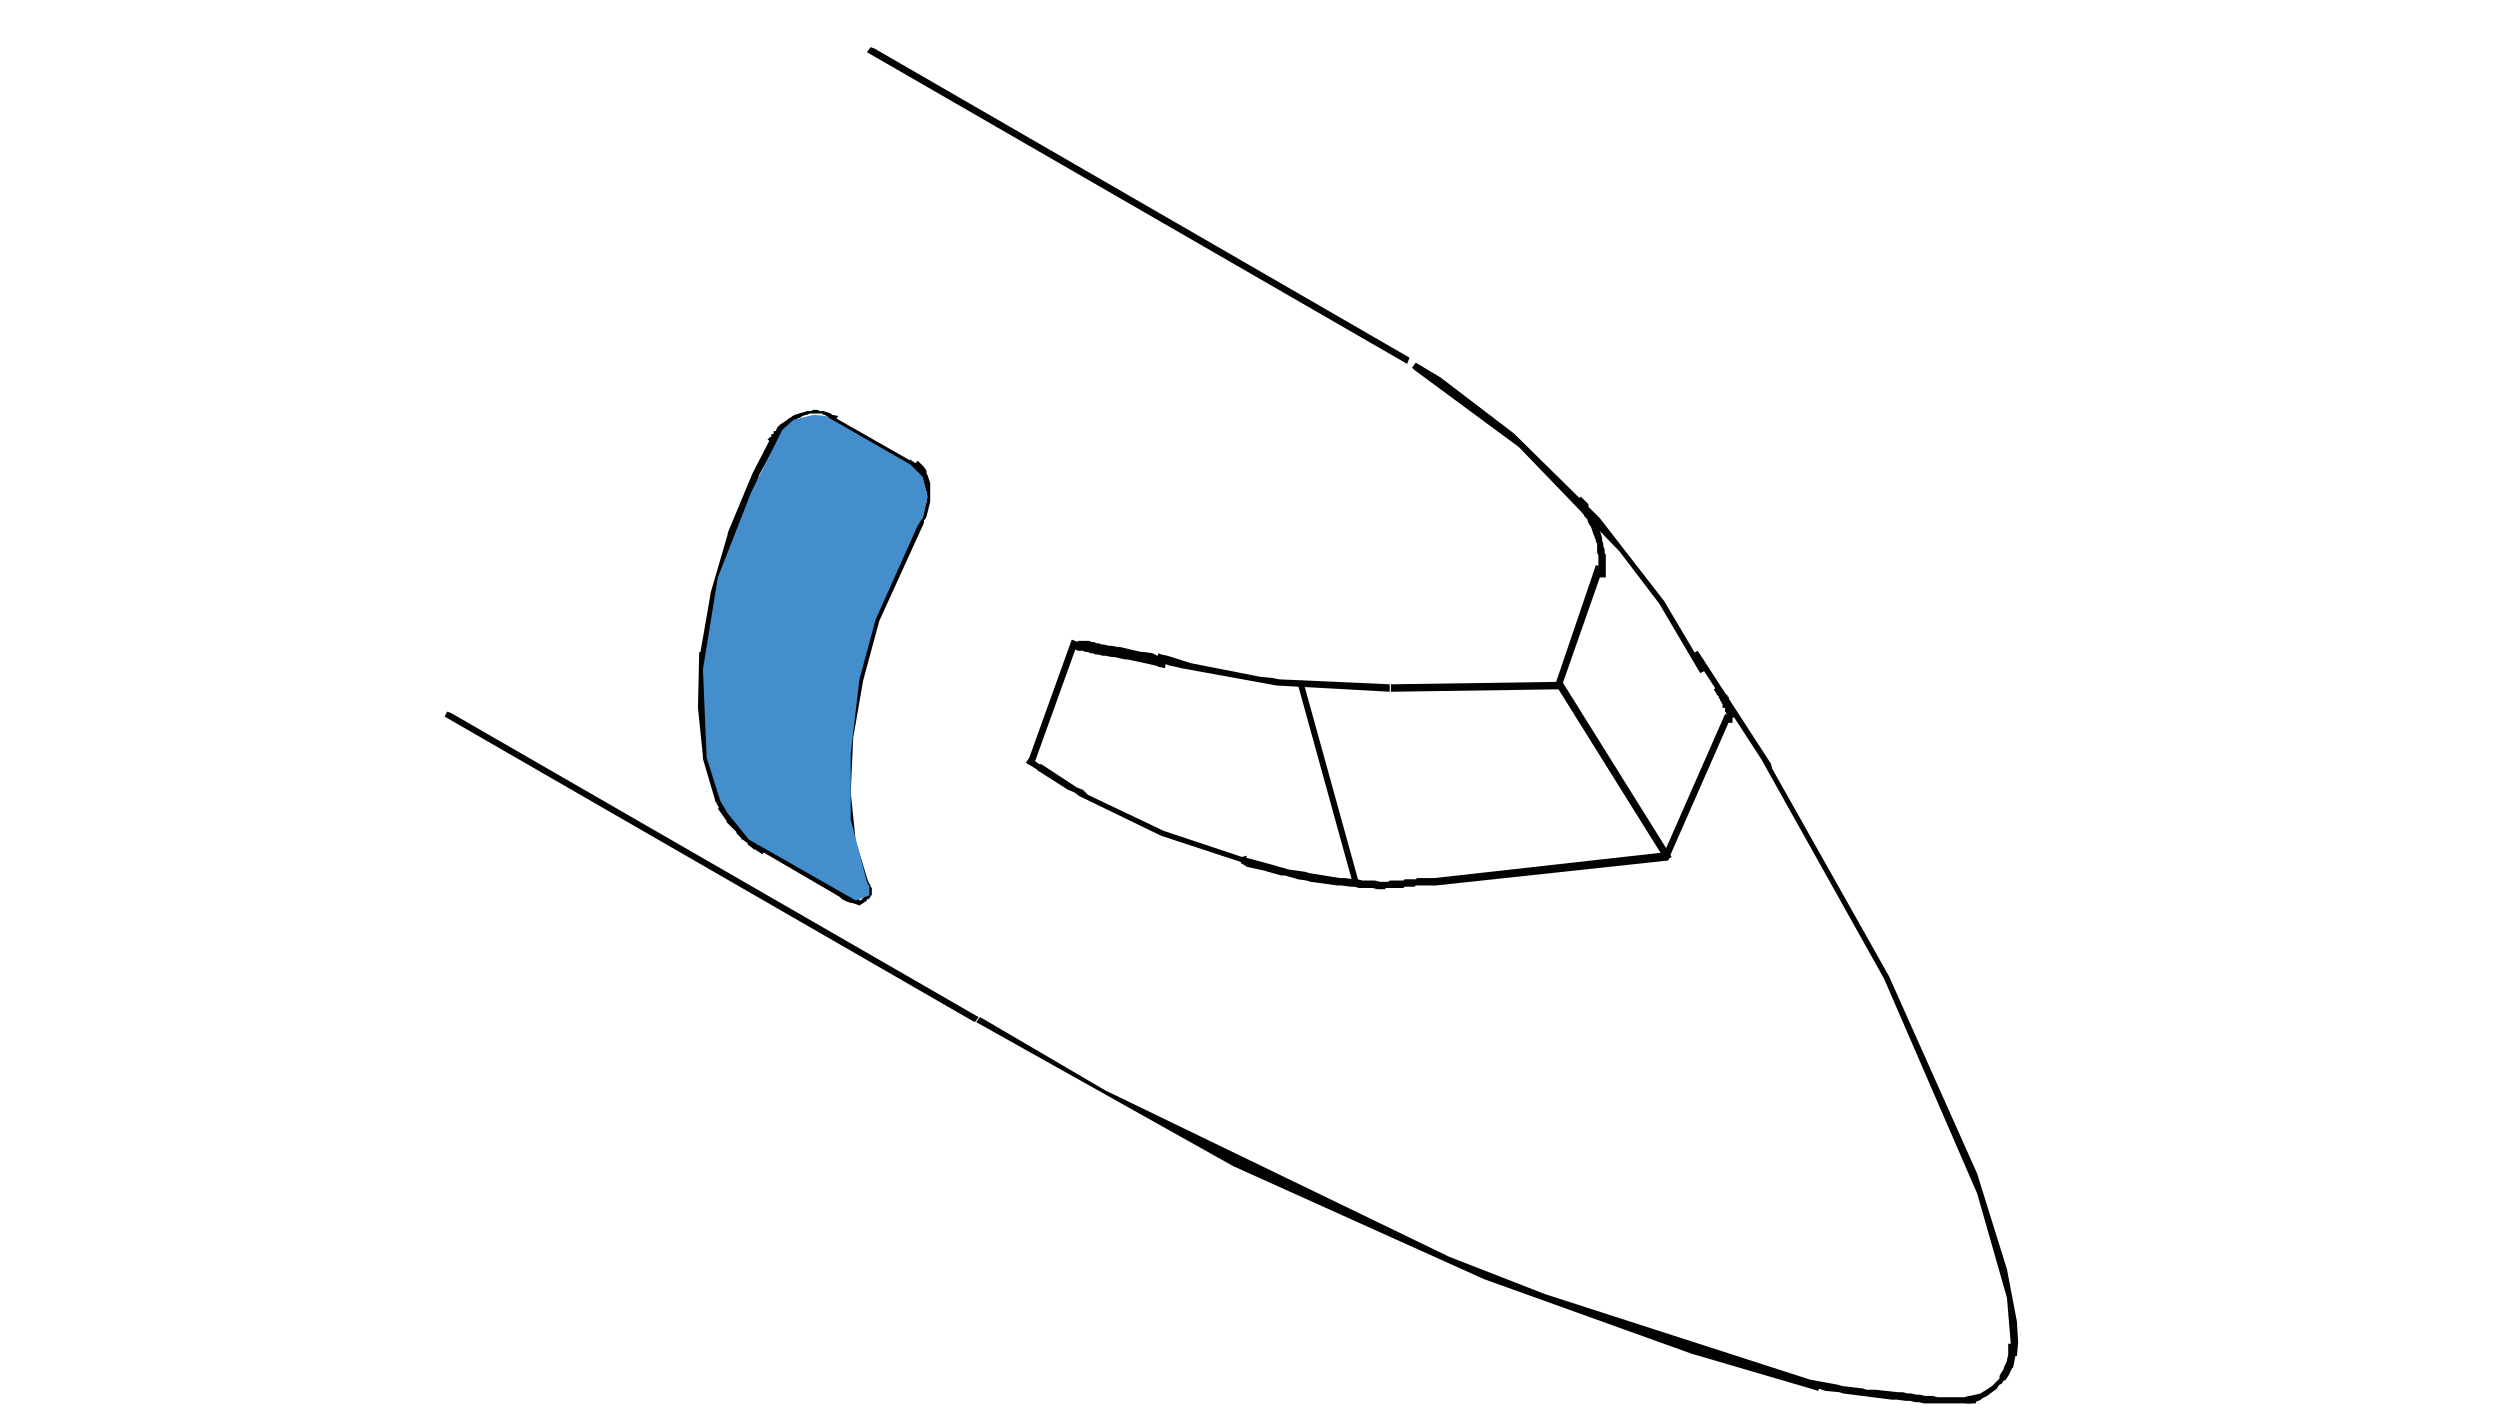
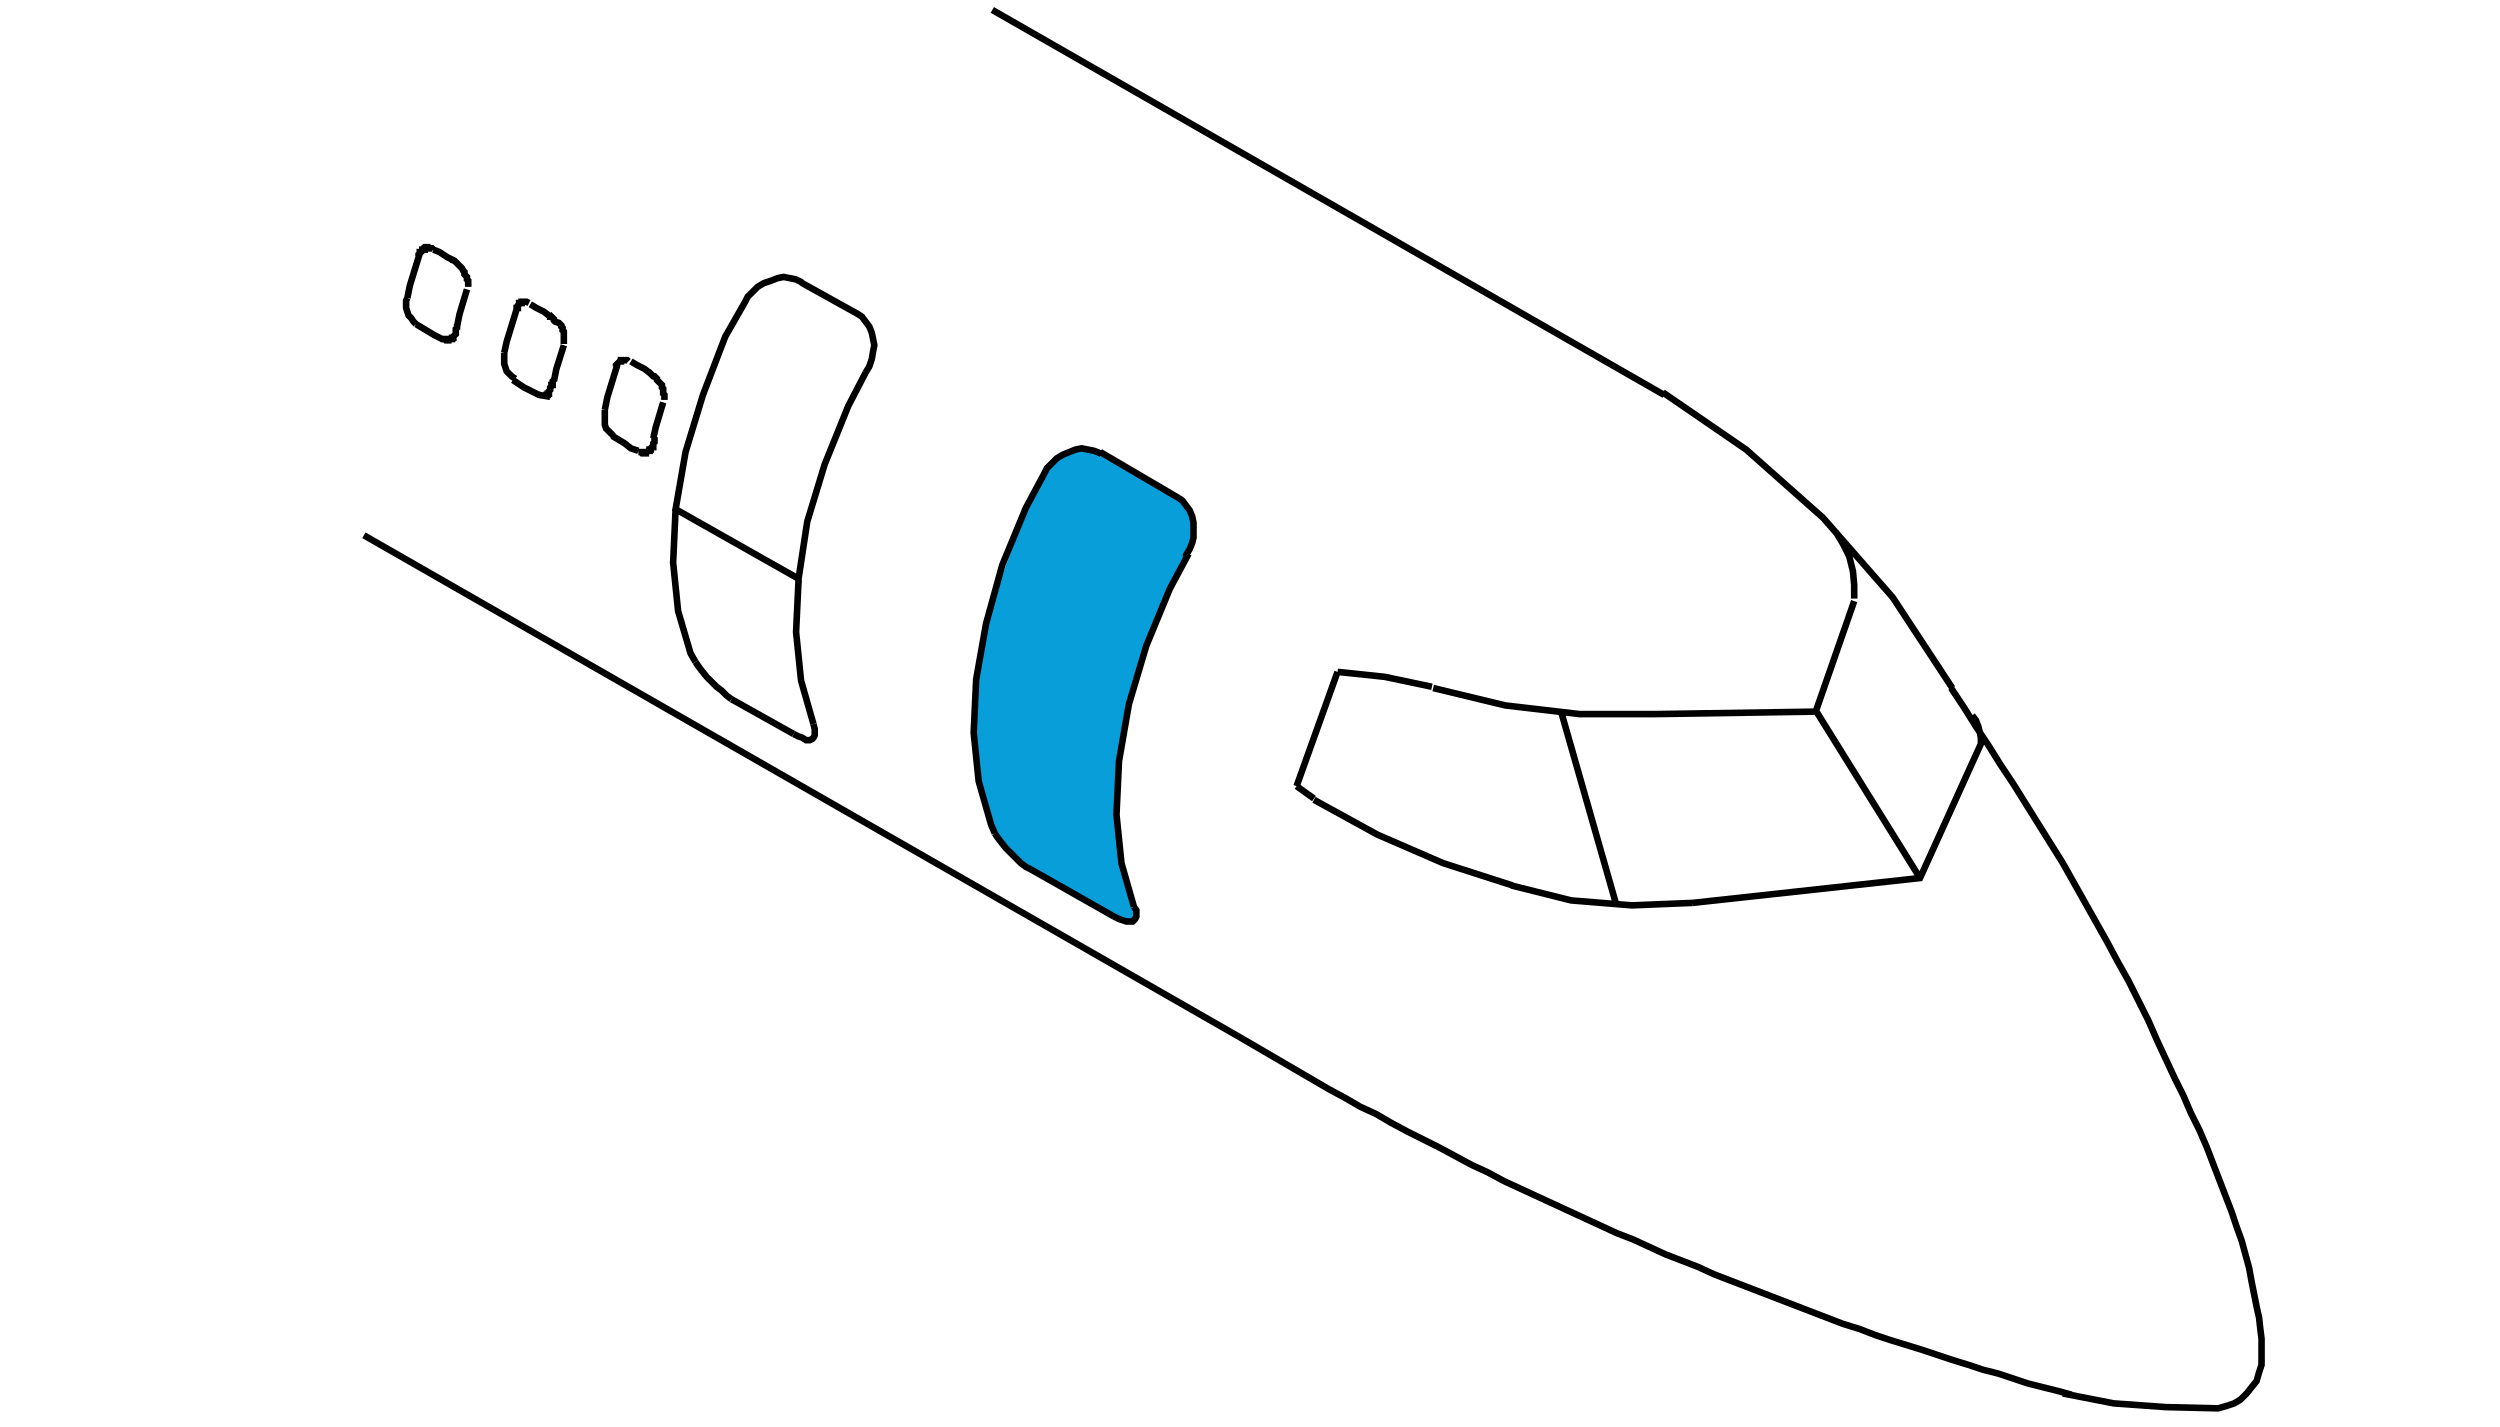
<svg xmlns="http://www.w3.org/2000/svg" version="1.1" id="Ebene_1" x="0px" y="0px" viewBox="0 0 201.3 114.9" style="enable-background:new 0 0 201.3 114.9;" xml:space="preserve">
-   <style type="text/css">
- 	.st0{fill:#020203;}
- 	.st1{fill:#448ECC;}
- </style>
-   <g transform="matrix( 1, 0, 0, 1, 0,0) ">
-     <g>
-       <g id="Layer0_32_MEMBER_0_FILL">
-         <path class="st0" d="M36,57.3l-0.2,0.4l42.5,24.5l0.2,0.1l0.3-0.4L36.3,57.4L36,57.3z" />
-       </g>
-     </g>
-   </g>
-   <g transform="matrix( 1, 0, 0, 1, 0,0) ">
-     <g>
-       <g id="Layer0_32_MEMBER_1_FILL">
-         <path class="st0" d="M70.1,3.8l-0.3,0.4l43.5,25.1l0.2-0.5L70.4,3.9L70.1,3.8z" />
-       </g>
-     </g>
-   </g>
-   <g transform="matrix( 1, 0, 0, 1, 0,0) ">
-     <g>
-       <g id="Layer0_32_MEMBER_2_FILL">
-         <path class="st0" d="M145.4,111.6l0.6,0.1l0.4,0.1l0.3,0.1l0.3,0.1l1.1,0.1l0.3,0.1l3.9,0.5h0.4l0.8,0.1h0.3l0.4,0.1h0.3l0.4,0.1     h0.7h0.4h3.1v-0.5H156l-0.4-0.1H155l-0.4-0.1h-0.3l-0.4-0.1h-0.3l-0.4-0.1h-0.4l-1.8-0.2h-0.3h-0.4l-0.3-0.1l-1.7-0.2l-0.3-0.1     l-2.2-0.4L145.4,111.6z" />
-       </g>
-     </g>
-   </g>
-   <g transform="matrix( 1, 0, 0, 1, 0,0) ">
-     <g>
-       <g id="Layer0_32_MEMBER_3_FILL">
-         <path class="st0" d="M162.3,108.2h-0.6v0.9l-0.1,0.4v0.1l-0.1,0.2l-0.1,0.2l-0.1,0.3l-0.2,0.3l-0.1,0.2l0,0.2l-0.1,0.1l-0.1,0.1     l-0.4,0.4l-0.6,0.4l-0.2,0.1l-0.1,0.1l-0.9,0.2h-0.1l-0.3,0.1l0.1,0.5h0.2h0.2l0.6-0.2l0.2-0.1l0.1-0.1l0.4-0.2l0.8-0.6l0.1-0.2     l0.1-0.1l0.2-0.1l0.1-0.2l0.2-0.1l0.2-0.3l0.1-0.2l0.1-0.2l0.1-0.2l0.1-0.1l0.2-1L162.3,108.2L162.3,108.2z" />
-       </g>
-     </g>
-   </g>
-   <g transform="matrix( 1, 0, 0, 1, 0,0) ">
-     <g>
-       <g id="Layer0_32_MEMBER_4_FILL">
-         <path class="st0" d="M121.9,34.9l-5.9-4.5l-2-1.2l-0.3,0.4l0.2,0.2l8.4,6.2l8.1,8.4l3.2,4.2l3.3,5.6l0.4-0.2l-0.1-0.2l-3.2-5.4     l-5.2-6.7L121.9,34.9z" />
-       </g>
-     </g>
-   </g>
-   <g transform="matrix( 1, 0, 0, 1, 0,0) ">
-     <g>
-       <g id="Layer0_32_MEMBER_5_FILL">
-         <path class="st0" d="M127.3,40l-0.5,0.3l0.3,0.5l0.1,0.1l0.1,0.2l0.1,0.2l0.1,0.1l0.1,0.2l0.1,0.1l0.1,0.1l0.1,0.3l0.1,0.2     l0.1,0.1l0.2,0.6v0l0.2,0.5v0.1l0.1,0.2V44v0.2v0.3l0.1,0.2v1.8h0.6v-1.8l-0.1-0.2v-0.3l-0.1-0.2v-0.2l-0.1-0.3v-0.2l-0.4-1.3     l-0.1-0.2l-0.1-0.3l-0.1-0.1L128,41l-0.1-0.2v-0.2l-0.1-0.1L127.3,40z" />
-       </g>
-     </g>
-   </g>
-   <g transform="matrix( 1, 0, 0, 1, 0,0) ">
-     <g>
-       <g id="Layer0_32_MEMBER_6_FILL">
-         <path class="st0" d="M111.9,55.7v-0.6l-8.9-0.4l-0.5-0.1l-1-0.1l-5.6-1.1L94,52.8l-0.5-0.1l-0.2-0.1L93,53.2l1.2,0.4l0.5,0.1     l0.4,0.1l7.7,1.4L111.9,55.7z" />
-       </g>
-     </g>
-   </g>
-   <g transform="matrix( 1, 0, 0, 1, 0,0) ">
-     <g>
-       <g id="Layer0_32_MEMBER_7_FILL">
-         <path class="st0" d="M101.8,70.1l0.3,0.1l1.1,0.3h0.3l0.3,0.1l0.4,0.1l0.3,0.1l0.7,0.1l0.3,0.1l2.2,0.3h0.3l0.8,0.1h0.3l0.3,0.1     h1.1l0.4,0.1h0.6l0.1-0.1h1.4l0.1-0.1h0.8l0.1-0.1h1.5v-0.6h-1.4l-0.1,0.1h-0.9l-0.1,0.1h-1.1l-0.1,0.1h-0.7l-0.4-0.1h-1     l-0.4-0.1H109l-0.7-0.1h-0.4l-2.5-0.4l-0.3-0.1l-0.7-0.1l-0.7-0.1l-0.3-0.1l-0.4-0.1l-0.3-0.1l-2.6-0.7l-0.2,0.5l0.2,0.1l0.3,0.2     L101.8,70.1z" />
-       </g>
-     </g>
-   </g>
-   <g transform="matrix( 1, 0, 0, 1, 0,0) ">
-     <g>
-       <g id="Layer0_32_MEMBER_8_FILL">
-         <path class="st0" d="M87.2,63.6l-0.5-0.2l-2.9-1.9L83.5,62l2.5,1.6l0.5,0.2l0.4,0.3l6.6,3.2l6.7,2.2l0.2-0.6L100,69l-6.3-2.1     L87.6,64L87.2,63.6z" />
-       </g>
-     </g>
-   </g>
-   <g transform="matrix( 1, 0, 0, 1, 0,0) ">
-     <g>
-       <g id="Layer0_32_MEMBER_9_FILL">
-         <path class="st0" d="M86.4,52.3h0.2l0.2,0.1h0.4l0.2,0.1h0.2l0.2,0.1H88l0.2,0.1h0.2l0.4,0.1H89l0.5,0.1h0.2l0.9,0.2h0.2l2.3,0.5     l0.2,0.1l0.5,0.1l0.1-0.6L93,52.7l-0.2-0.1l-0.7-0.1h-0.2l-1.7-0.4H90L89.5,52h-0.2l-0.4-0.1h-0.2l-0.2-0.1h-0.2l-0.2-0.1h-0.2     l-0.2-0.1h-0.5H87h-0.2L86.4,52.3z" />
-       </g>
-     </g>
-   </g>
-   <g transform="matrix( 1, 0, 0, 1, 0,0) ">
-     <g>
-       <g id="Layer0_32_MEMBER_10_FILL">
-         <path class="st0" d="M82.9,61l-0.3,0.4l1.9,1.2l0.2-0.4L82.9,61z" />
-       </g>
-     </g>
-   </g>
-   <g transform="matrix( 1, 0, 0, 1, 0,0) ">
-     <g>
-       <g id="Layer0_32_MEMBER_11_FILL">
-         <path class="st0" d="M104.4,54.9l0.1,0.2l4.5,16.3l0.5-0.1l-0.1-0.3L105,55.1l-0.1-0.3L104.4,54.9z" />
-       </g>
-     </g>
-   </g>
-   <g transform="matrix( 1, 0, 0, 1, 0,0) ">
-     <g>
-       <g id="Layer0_32_MEMBER_12_FILL">
-         <path class="st0" d="M112,55.1v0.6l13.8-0.2l-0.1-0.6L112,55.1z" />
-       </g>
-     </g>
-   </g>
-   <g transform="matrix( 1, 0, 0, 1, 0,0) ">
-     <g>
-       <g id="Layer0_32_MEMBER_13_FILL">
-         <path class="st0" d="M128.4,45.8l-3.2,9.4l0.5,0.2l3.4-9.7l-0.6-0.2L128.4,45.8z" />
-       </g>
-     </g>
-   </g>
-   <g transform="matrix( 1, 0, 0, 1, 0,0) ">
-     <g>
-       <g id="Layer0_32_MEMBER_14_FILL">
-         <path class="st0" d="M125.2,55l0.1,0.2l8.8,14.1l0.5-0.3l-8.8-14.1l-0.2-0.2L125.2,55z" />
-       </g>
-     </g>
-   </g>
-   <g transform="matrix( 1, 0, 0, 1, 0,0) ">
-     <g>
-       <g id="Layer0_32_MEMBER_15_FILL">
-         <path class="st0" d="M115.5,70.7h-0.2l0.1,0.6h0.2l18.6-2l0.2-0.1l-0.1-0.6L115.5,70.7z" />
-       </g>
-     </g>
-   </g>
-   <g transform="matrix( 1, 0, 0, 1, 0,0) ">
-     <g>
-       <g id="Layer0_32_MEMBER_16_FILL">
-         <path class="st0" d="M139.4,57.7l-0.5-0.2l-5.1,11.6l0.5,0.2L139.4,57.7z" />
-       </g>
-     </g>
-   </g>
-   <g transform="matrix( 1, 0, 0, 1, 0,0) ">
-     <g>
-       <g id="Layer0_32_MEMBER_17_FILL">
-         <path class="st0" d="M138.8,55.7L138.8,55.7l-0.1-0.2l-0.1-0.1l-0.2-0.2l-0.4,0.3l0.1,0.2l0.1,0.1v0.1l0.1,0.1l0,0l0.1,0.1v0.1     l0.1,0.1v0.1l0.1,0.1v0.1l0.1,0.1v0.1v0.1V57h0.1v0h0.1v0.3l0.1,0.1v0.4h-0.1v0.4h0.6v-0.4h0.1v-0.3l-0.1-0.1V57l-0.1-0.1v-0.2     l-0.1-0.1v-0.1l-0.1-0.1v-0.1v-0.1v-0.1h-0.1V56l-0.1-0.1V56h-0.1l-0.1-0.1V55.7L138.8,55.7z" />
-       </g>
-     </g>
-   </g>
-   <g transform="matrix( 1, 0, 0, 1, 0,0) ">
-     <g>
-       <g id="Layer0_32_MEMBER_18_FILL">
-         <path class="st0" d="M146.4,112l0.2-0.6l-0.2-0.1l-22-7.1l-7.7-3L89,87.8L79.1,82l-0.2-0.1l-0.3,0.4l20.7,11.6l20.2,9.1l16.7,6     l9.9,2.9L146.4,112z" />
-       </g>
-     </g>
-   </g>
-   <g transform="matrix( 1, 0, 0, 1, 0,0) ">
-     <g>
-       <g id="Layer0_32_MEMBER_19_FILL">
-         <path class="st0" d="M159.2,96.1l2.4,8.4l0.3,3.6v1l0.5,0.1l0.1-1.1l-0.1-1.7l-0.8-4.2l-2.4-7.7l-7.1-15.9l-9.4-16.7l-0.1-0.4     l-5.9-9.1l-0.5,0.3l0.2,0.2l0.2,0.2l5.2,8l9.9,17.7L159.2,96.1z" />
-       </g>
-     </g>
-   </g>
-   <g transform="matrix( 1, 0, 0, 1, 0,0) ">
-     <g>
-       <g id="Layer0_32_MEMBER_20_FILL">
-         <path class="st0" d="M74.4,42.1l-0.5-0.2L72.3,45v0l-1.9,4.7v0.1h-0.1l0,0L69,54.5h-0.1v0.1l-0.8,4.6l-0.2,4.5l0.5,3.9v0.1l1,3.6     l0.1,0.2l0.5-0.2v0l-1.1-3.6l-0.4-3.9l0.2-4.4l0.8-4.6l1.3-4.8L74.4,42.1z" />
-       </g>
-     </g>
-   </g>
-   <g transform="matrix( 1, 0, 0, 1, 0,0) ">
-     <g>
-       <g id="Layer0_32_MEMBER_21_FILL">
-         <path class="st0" d="M60.6,38.1L60.6,38.1L60.6,38.1L60.6,38.1l-2,4.8l0,0l0,0V43l-1.4,4.8v0.1l-0.8,4.6h-0.1L56.2,57l0.4,3.9V61     v0.1l1,3.4v0.1h0.1v0.1l0.5,0.9l0.4-0.2l-0.1-0.2l-0.3-0.6v-0.1l-0.1-0.1l-1-3.4v-0.1L56.8,57l0.2-4.5l2.2-9.3v-0.1l1.9-4.7v-0.1     l1.7-3.1L62.2,35L60.6,38.1z" />
-       </g>
-     </g>
-   </g>
-   <g transform="matrix( 1, 0, 0, 1, 0,0) ">
-     <g>
-       <g id="Layer0_32_MEMBER_22_FILL">
-         <path class="st0" d="M66.8,33.4l-0.2,0.4l0.2,0.2l6.7,3.8l0.2-0.4l-0.2-0.2L67,33.5L66.8,33.4z" />
-       </g>
-     </g>
-   </g>
-   <g transform="matrix( 1, 0, 0, 1, 0,0) ">
-     <g>
-       <g id="Layer0_32_MEMBER_23_FILL">
-         <path class="st0" d="M62.3,34.9L62.3,34.9L62.3,34.9L62.3,34.9L62.3,34.9L62.1,35v0.1v0.1l0,0H62l-0.2,0.2l0.5,0.3l0.2-0.2l0,0     v-0.1l0.1-0.1v-0.1h0.1l0,0l0.1-0.1l0,0l0,0V35h0.1v-0.1l0.2-0.2l0.1-0.2l0.2-0.1l0.2-0.2l0.1-0.1l0.1-0.1l0.1-0.1l0.2-0.1     l0.1-0.1l0.3-0.1l0.1-0.1l0.3-0.1H65l0.2-0.1h0.2h0.1H66h0.1h0.1l0.1,0.1h0.1l0.3,0.2h0.2l0.1,0.1l0.2,0.2l0.3-0.4L67,33.4     l-0.1-0.1l-0.6-0.2H66L65.8,33h-0.3l-0.2,0.1H65l-1,0.3l-0.2,0.1l-0.1,0.1l-0.2,0.1l-0.1,0.1l-0.6,0.4l-0.2,0.2l-0.1,0.2l0,0v0.1     h-0.1l0,0h-0.1v0.1L62.3,34.9L62.3,34.9z" />
-       </g>
-     </g>
-   </g>
-   <g transform="matrix( 1, 0, 0, 1, 0,0) ">
-     <g>
-       <g id="Layer0_32_MEMBER_24_FILL">
-         <path class="st0" d="M73.7,37.3L73.3,37L73,37.5l0.2,0.1l0.1,0.1l0.2,0.1l0.1,0.1l0.1,0.1l0.2,0.2l0.1,0.1l0.1,0.1l0.1,0.2     l0.1,0.2l0.1,0.1V39l0.1,0.3v0.1l0.1,0.2v0.9l-0.1,0.1v0.2l-0.2,0.8L74,41.7v0.1h-0.1l0,0v0.1V42h-0.1v0l0,0v0.1h-0.1v0.1     l-0.2,0.2l0.5,0.2l0.1-0.2h0.1v-0.1l0.1-0.1l0,0l0,0v-0.1h0.1V42v-0.1l0,0l0.1-0.1l0.1-0.2l0.3-1.2v-1.1v-0.2v-0.2l-0.2-0.6     l-0.1-0.2v-0.2l-0.2-0.3l-0.1-0.1l-0.1-0.1L74,37.2l-0.1-0.1L73.7,37.3z" />
-       </g>
-     </g>
-   </g>
-   <g transform="matrix( 1, 0, 0, 1, 0,0) ">
-     <g>
-       <g id="Layer0_32_MEMBER_25_FILL">
-         <path class="st0" d="M61.2,67.9l-0.3,0.4l7.2,4.2l0.2-0.4L68.1,72l-6.7-4L61.2,67.9z" />
-       </g>
-     </g>
-   </g>
-   <g transform="matrix( 1, 0, 0, 1, 0,0) ">
-     <g>
-       <g id="Layer0_32_MEMBER_26_FILL">
-         <path class="st0" d="M69.9,71l-0.5,0.2l0.2,0.6v0.3l-0.1,0.2l-0.1,0.1l-0.1,0.1h-0.1v-0.1h-0.1l-0.3-0.1l0,0l-0.2-0.1l-0.1-0.1     l0,0l-0.7-0.4l-0.2,0.5l0.2,0.2l0.4,0.2l0,0l0.3,0.1h0.1l0.3,0.1l0.3,0.1h0.1v-0.1h0.1l0.1-0.1h0.1v-0.1h0.1l0,0l0,0l0.1-0.1     v-0.1H70v-0.1l0.1-0.1v-0.1h0.1v-0.6l-0.1-0.1v-0.1L69.9,71z" />
-       </g>
-     </g>
-   </g>
-   <g transform="matrix( 1, 0, 0, 1, 0,0) ">
-     <g>
-       <g id="Layer0_32_MEMBER_27_FILL">
-         <path class="st0" d="M60.3,67.2L60.3,67.2L60.3,67.2L60.3,67.2L59,65.9v-0.1l-0.7-1l-0.5,0.3l0.7,1v0.1l0.8,0.8v0.1l0.1,0.1     l0.3,0.3v0.1h0.1l0.4,0.3V68l0.4,0.3l0.1,0.1h0.1l0.6,0.4l0.2-0.4L61,68v-0.1l0,0l0,0L60.3,67.2z" />
-       </g>
-     </g>
-   </g>
-   <g transform="matrix( 1, 0, 0, 1, 0,0) ">
-     <g>
-       <g id="Layer0_32_MEMBER_28_FILL">
-         <path class="st0" d="M82.7,61.5l0.5,0.2l3.6-10l-0.5-0.2L82.7,61.5z" />
-       </g>
-     </g>
-   </g>
-   <g transform="matrix( 1, 0, 0, 1, 0,0) ">
-     <g>
-       <g id="Layer0_32_MEMBER_29_FILL">
-         <path class="st1" d="M57.8,46.5l-1.2,7.4l0.3,7.1l1.1,3.5l0.6,1l1.7,2.1l8.6,4.9l1.1-0.4v-0.7L69.8,71l-1.3-5v-5.3l0.7-6l1.3-4.8     l3.4-7.6l0.4-0.6l0.4-1.7l-0.4-1.6l-1-1l-6.8-3.9l-1-0.1l-1.6,0.4L63,34.6l-2.5,5L57.8,46.5z" />
-       </g>
-     </g>
-   </g>
+   <polyline style="fill-rule:evenodd;clip-rule:evenodd;fill:#089EDA;" points="95.5,44.7 96.1,43.3 96.2,42.2 95.8,41.1 95.2,40.3   93.3,39.2 88.6,36.5 87.1,36.1 85.1,36.9 84.6,37.6 84.4,38 82.8,40.8 81,45.5 79.3,50.2 78.6,54.7 78.4,59 78.8,62.8 80.1,67.1   81.9,69.4 83.2,70.3 90.4,74.1 91.4,74 91.3,73.2 90.7,70.8 90.3,69.5 89.9,65.6 90.1,61.3 90.9,56.7 92.5,51.7 94.2,47.4 " />
+   <path style="fill:none;stroke:#000000;stroke-width:0.53;stroke-miterlimit:5;" d="M56,53.3l-0.4-0.7l-1-3.4l-0.4-3.9l0.2-4.3   M65.5,58.3l-1-3.5l-0.4-3.9l0.2-4.2 M80.1,67.1l0.2,0.3l0.3,0.4l0.4,0.5l0.4,0.4l0.4,0.4l0.4,0.4l0.4,0.3L83,70 M89.7,73.8l0.4,0.2  l0.3,0.1l0.3,0.1H91h0.2l0.2-0.2l0.1-0.2v-0.2v-0.3L91.3,73 M89.7,73.8L83,70 M94.9,40.1l0.3,0.2l0.3,0.4l0.3,0.4l0.2,0.5l0.1,0.5  v0.6v0.6L96,43.7l-0.2,0.5l-0.3,0.5v0.1 M84.1,38.1l0.2-0.4l0.4-0.4l0.4-0.4l0.5-0.3l0.5-0.2l0.5-0.2l0.5-0.1l0.5,0.1l0.5,0.1  l0.5,0.2l0.1,0.1 M94.9,40.1l-6.3-3.7 M80.1,67.1l-0.3-0.7l-1-3.5L78.4,59l0.2-4.3l0.8-4.5l1.3-4.7l1.9-4.6l1.5-2.8 M91.3,73l-1-3.5  l-0.4-3.9l0.2-4.3l0.8-4.6l1.4-4.7l1.9-4.6l1.5-2.8 M48.7,33v0.3v0.6v0.3l0.1,0.3l0.2,0.2l0.2,0.2l0.2,0.2 M52.2,29.9l0.1,0.1  l0.1,0.1l0.1,0.1l0.1,0.1h0.1l0.1,0.1l0.1,0.1v0.1l0.1,0.1l0.1,0.1l0.1,0.1l0,0l0.1,0.1v0.1v0.1l0.1,0.1v0.4l0.1,0.1v0.4 M48.7,33  l0.2-1l0.8-2.6 M52.6,35.3l0.2-0.9l0.6-2 M51.4,36.3l-0.6-0.2l-0.5-0.4l-1-0.6 M50.8,29.1l0.5,0.3l0.6,0.3l0.5,0.4 M51.4,36.4  L51.4,36.4L51.4,36.4L51.4,36.4h0.2l0.1,0.1H52v-0.1h0.1l0.1-0.1h0.1l0,0l0,0v-0.1h0.1v-0.1l0.1-0.1l0,0h0.1v-0.1v-0.1v-0.1l0.1-0.1  v-0.2v-0.1v-0.1 M50.6,29.1L50.6,29.1L50.6,29.1L50.6,29.1L50.5,29H50v0.1h-0.1l0,0l-0.1,0.1l0,0l-0.1,0.1l0,0l-0.1,0.1v0.1   M40.6,28.4v0.3V29v0.3l0.1,0.3l0.1,0.3l0.2,0.2l0.2,0.2l0.3,0.2 M44.2,25.3l0.1,0.1v0.1h0.1l0.1,0.1l0.1,0.1v0.1l0.1,0.1L45,26  l0.1,0.1l0.1,0.1v0.1l0.1,0.1v0.1v0.1l0.1,0.1v0.1l0,0v0.9 M40.6,28.4l0.2-0.9l0.8-2.6 M44.6,30.7l0.2-1l0.6-1.9 M43.4,31.8  l-0.6-0.3l-0.6-0.3l-0.9-0.6 M42.7,24.5l0.5,0.3l0.6,0.3l0.5,0.4 M43.4,31.8l-0.1-0.1L43.4,31.8L43.4,31.8L43.4,31.8l0.6,0.1v-0.1  h0.1v-0.1l0,0h0.1v-0.1l0,0v-0.1l0.1-0.1l0,0v-0.1v-0.1l0.1-0.1V31h0.1v-0.3l0.1-0.1 M42.6,24.4L42.6,24.4L42.6,24.4L42.6,24.4  L42.6,24.4l-0.2-0.1H42v0.1h-0.1h-0.1l0,0v0.1l-0.1,0.1v0.1v0.1h-0.1l0,0v0.1l0,0 M32.8,24l-0.1,0.2v0.6l0.1,0.3l0.1,0.3l0.2,0.2  l0.2,0.3l0.2,0.2 M36.3,20.9L36.3,20.9l0.3,0.1l0.1,0.1l0,0l0.1,0.1l0.1,0.1l0.1,0.1l0.1,0.1l0.1,0.1l0.1,0.2l0.1,0.1V22v0.1  l0.1,0.1l0,0l0.1,0.1v0.2l0.1,0.1v0.5 M32.8,24l0.2-1l0.8-2.6 M36.8,26.3l0.2-1l0.6-2 M35.6,27.3L35,27l-0.5-0.3l-1-0.6 M34.9,20.1  l0.5,0.2l0.6,0.4l0.6,0.3 M35.6,27.3l-0.1-0.1L35.6,27.3L35.6,27.3L35.6,27.3h0.2l0.1,0.1h0.2v-0.1h0.1h0.1h0.1v-0.1l0,0l0,0h0.1  v-0.1l0.1-0.1v0l0,0l0.1-0.1v-0.1v-0.1v-0.2l0.1-0.1v-0.3 M34.8,20l0.1,0.1L34.8,20L34.8,20L34.8,20h-0.2l-0.1-0.1h-0.2V20h-0.1v0.1  H34v0.1l0,0l0,0l-0.1,0.1h-0.1v0.1l-0.1,0.1v0.1 M182.1,109.9v-2.1L182,107l-0.1-0.9l-0.2-0.9l-0.2-1l-0.2-1l-0.2-1.1l-0.3-1.1  l-0.3-1.1l-0.4-1.1l-0.4-1.2l-0.5-1.3l-0.5-1.3l-0.5-1.3l-0.5-1.3l-0.6-1.4l-0.7-1.4l-0.6-1.4l-0.7-1.4l-0.7-1.5l-0.7-1.5l-0.7-1.6  l-0.8-1.6l-0.8-1.6l-0.9-1.6l-0.8-1.5l-0.9-1.6l-0.9-1.6l-0.9-1.6l-0.9-1.6l-1-1.6l-1-1.6l-1-1.6l-1-1.6l-1-1.5l-1-1.6l-1-1.5  l-1-1.6l-1-1.5 M99.8,83.5l1.2,0.7l1.2,0.7l1.2,0.7l1.2,0.7l1.2,0.7l1.2,0.7l1.3,0.7l1.2,0.7l1.3,0.6l1.2,0.7l1.3,0.7l2.6,1.3  l1.3,0.7l1.3,0.7l1.3,0.6l1.3,0.7l1.3,0.6l1.3,0.6l1.3,0.6l1.3,0.6l1.3,0.6l1.3,0.6l1.3,0.6l1.3,0.5l1.3,0.6l1.3,0.6l1.3,0.5  l1.3,0.5l1.3,0.6l1.3,0.5l1.3,0.5l1.3,0.5l1.3,0.5l1.3,0.5l1.3,0.5l1.3,0.5l1.3,0.5l1.3,0.4l1.3,0.5l1.2,0.4l1.3,0.4l1.3,0.4  l1.2,0.4l1.2,0.4l1.3,0.4l1.2,0.4l1.2,0.3l1.2,0.4l1.2,0.4l1.2,0.3l1.2,0.3l1.1,0.3 M136.3,72.7l18.3-2l4.9-10.8v-0.5l-0.1-0.5  l-0.1-0.4l-0.2-0.5l-0.3-0.4 M146.2,57.2l8.4,13.5 M133.2,57.5l13-0.2l3.1-8.9 M125.7,57.3l4.4,15.4 M105.8,64.3l-1.4-1 M115.3,55.3  l-3.8-0.8l-3.8-0.4 M121.8,71.3l-5.6-1.8l-5.3-2.3l-5.1-2.8 M136.3,72.7l-4.9,0.2l-4.9-0.4l-4.8-1.2 M133.2,57.5h-6l-6-0.7l-5.8-1.4   M147.8,42.8l0.6,1l0.5,1l0.3,1.2l0.1,1.1v1.1 M157.2,55.4l-4.8-7.3l-5.6-6.4l-6.2-5.5l-6.7-4.6 M166.1,112.2l4.1,0.8l4.2,0.3  l4.2,0.1l0.7-0.2l0.6-0.2l0.5-0.3l0.5-0.5l0.4-0.5l0.4-0.5l0.2-0.7l0.2-0.6v-0.7 M134,31.8l-54.1-31 M29.3,43.1l70.5,40.4" />
+   <line style="fill:none;stroke:#000000;stroke-width:0.53;stroke-miterlimit:5;" x1="107.7" y1="54.1" x2="104.4" y2="63.3" />
+   <polyline style="fill:none;stroke:#000000;stroke-width:0.53;stroke-miterlimit:5;" points="56,53.3 56.2,53.6 56.5,54 56.9,54.5   57.3,54.9 57.7,55.3 58.1,55.6 58.5,56 58.9,56.3 " />
+   <polyline style="fill:none;stroke:#000000;stroke-width:0.53;stroke-miterlimit:5;" points="63.9,59.1 64.3,59.3 64.6,59.4   64.9,59.6 65.2,59.6 65.4,59.5 65.5,59.4 65.6,59.2 65.6,58.7 65.5,58.3 " />
+   <line style="fill:none;stroke:#000000;stroke-width:0.53;stroke-miterlimit:5;" x1="63.9" y1="59.1" x2="58.9" y2="56.3" />
+   <polyline style="fill:none;stroke:#000000;stroke-width:0.53;stroke-miterlimit:5;" points="69.7,30 70,29.5 70.2,28.9 70.3,28.3   70.4,27.8 70.3,27.3 70.2,26.8 70,26.3 69.7,25.9 69.4,25.5 69.1,25.3 64.6,22.8 64.5,22.7 64.1,22.5 63.6,22.4 63.1,22.3   62.6,22.4 62.1,22.6 61.5,22.8 61,23.1 60.2,23.9 60,24.3 58.4,27.1 56.6,31.8 55.2,36.4 54.4,41 64.3,46.6 65,42 66.4,37.4   68.3,32.7 69.7,30 69.7,30 " />
</svg>
